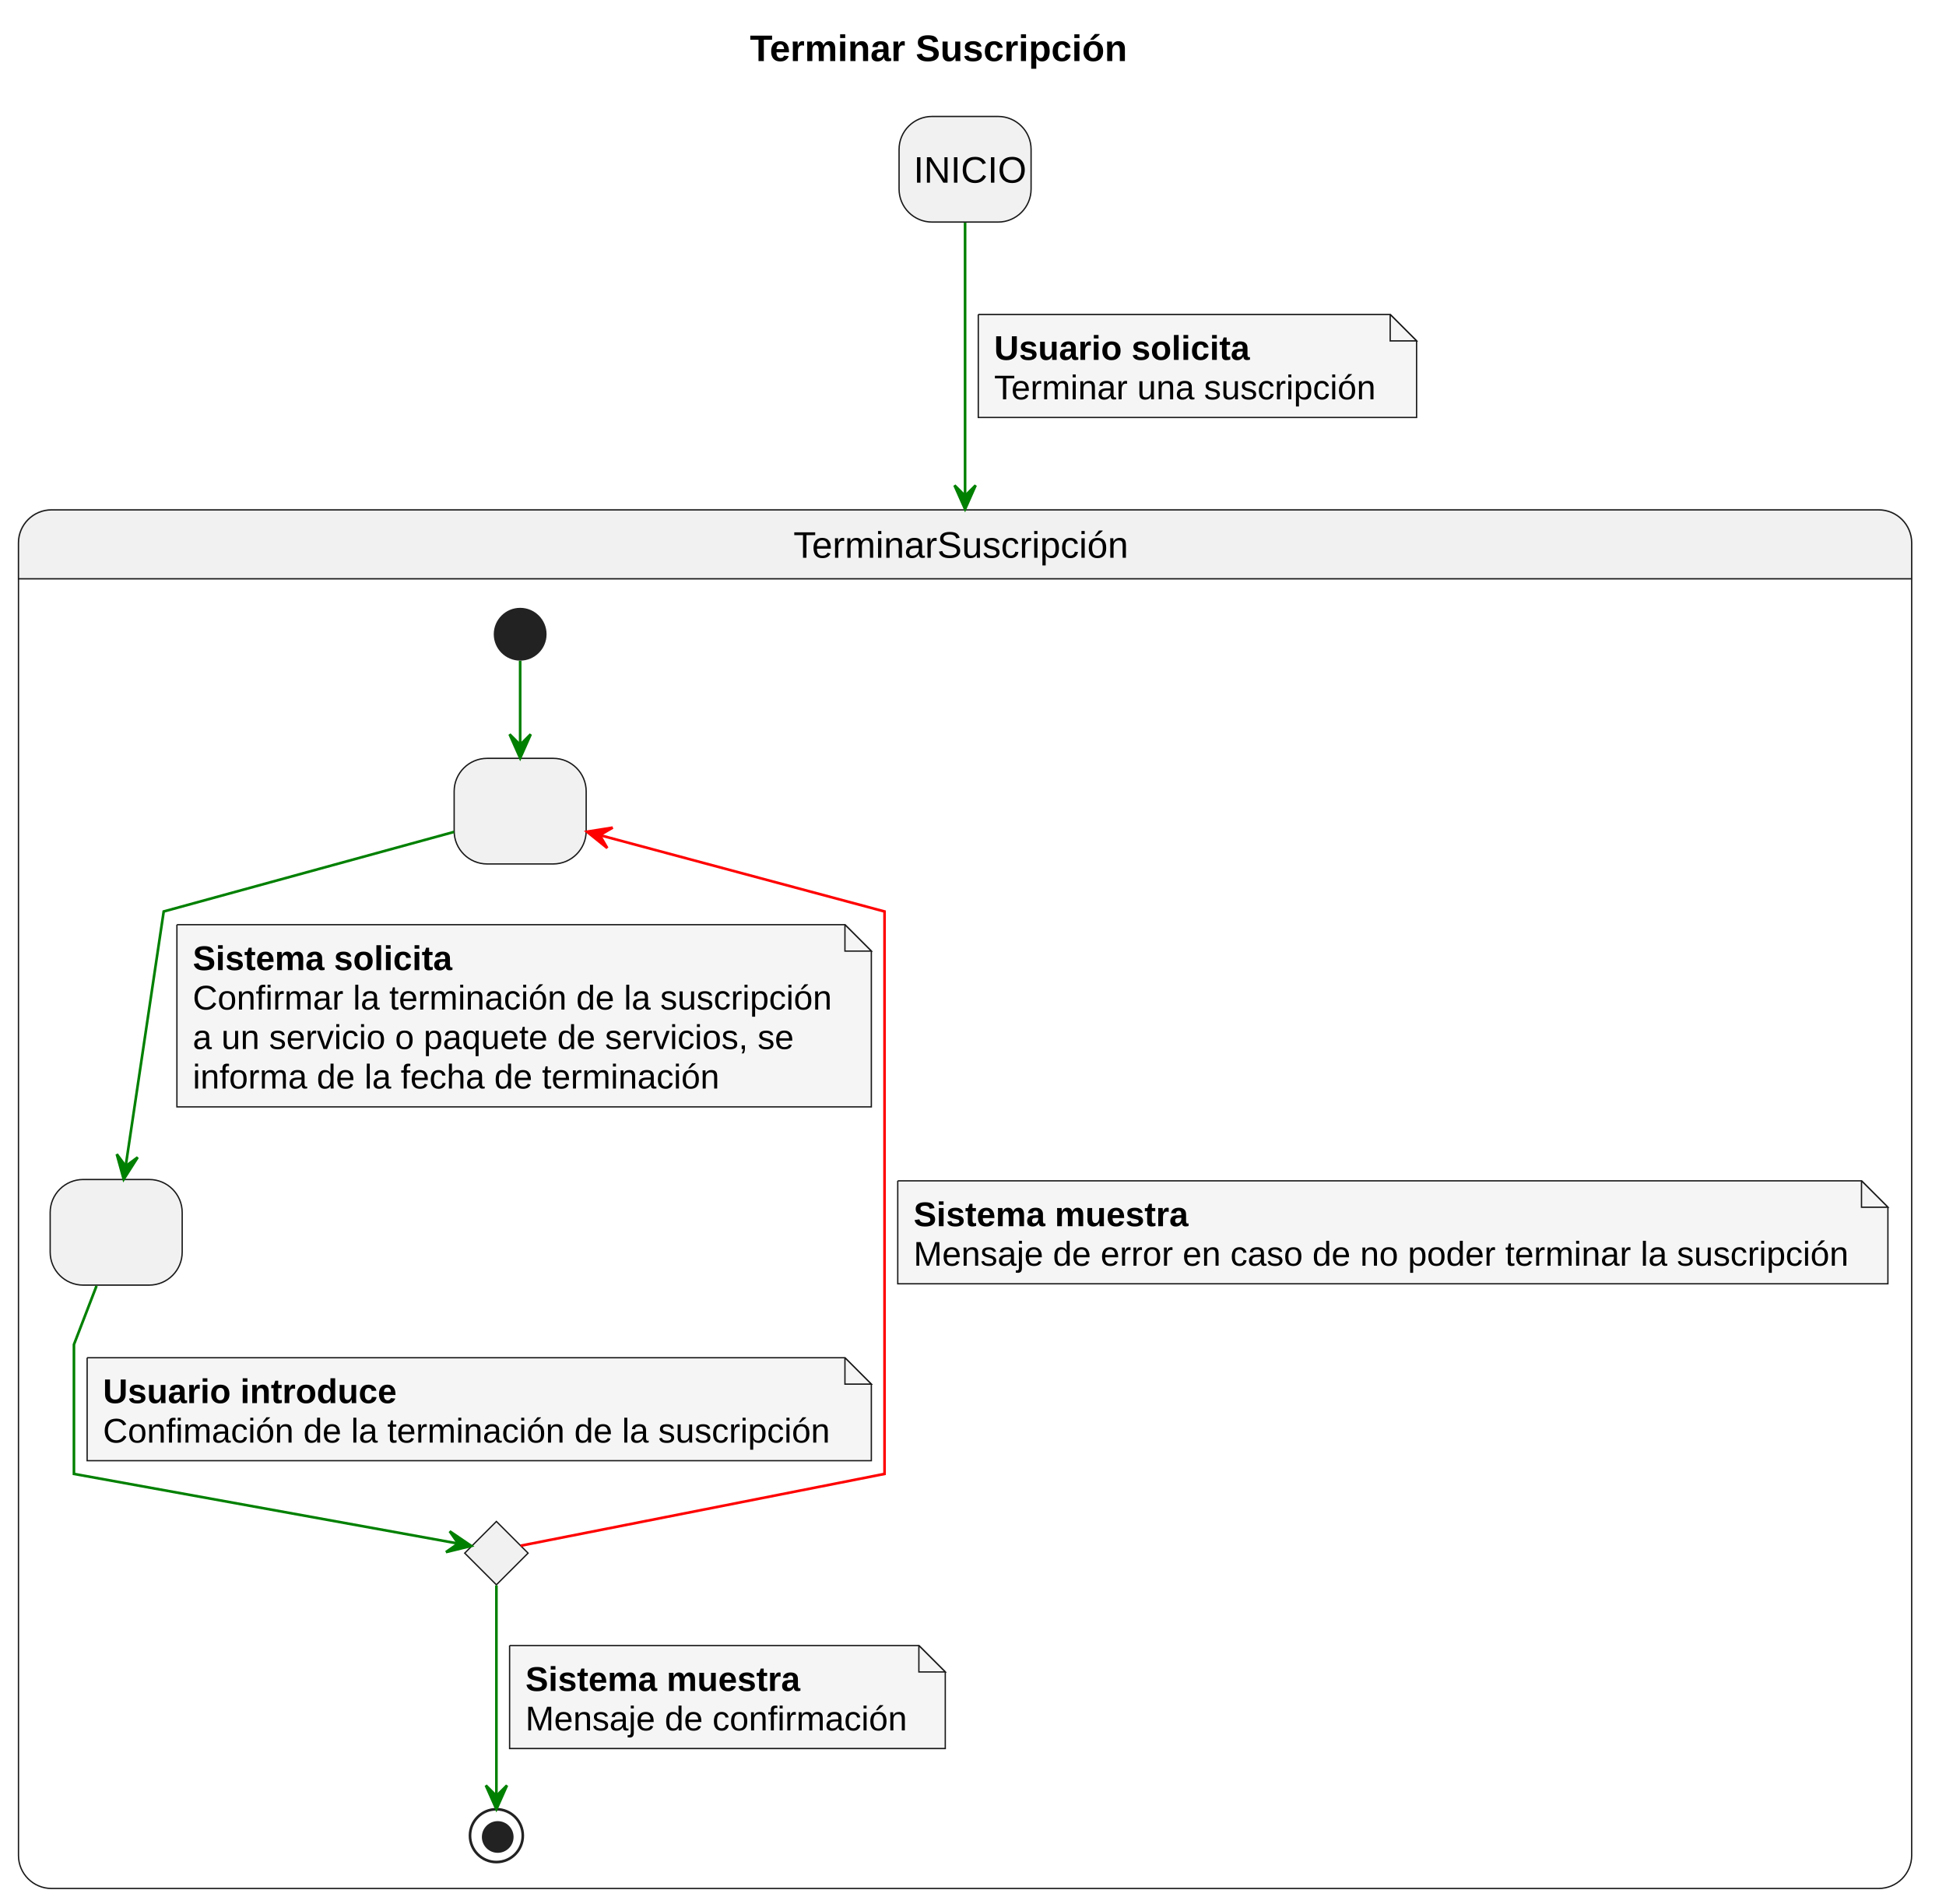
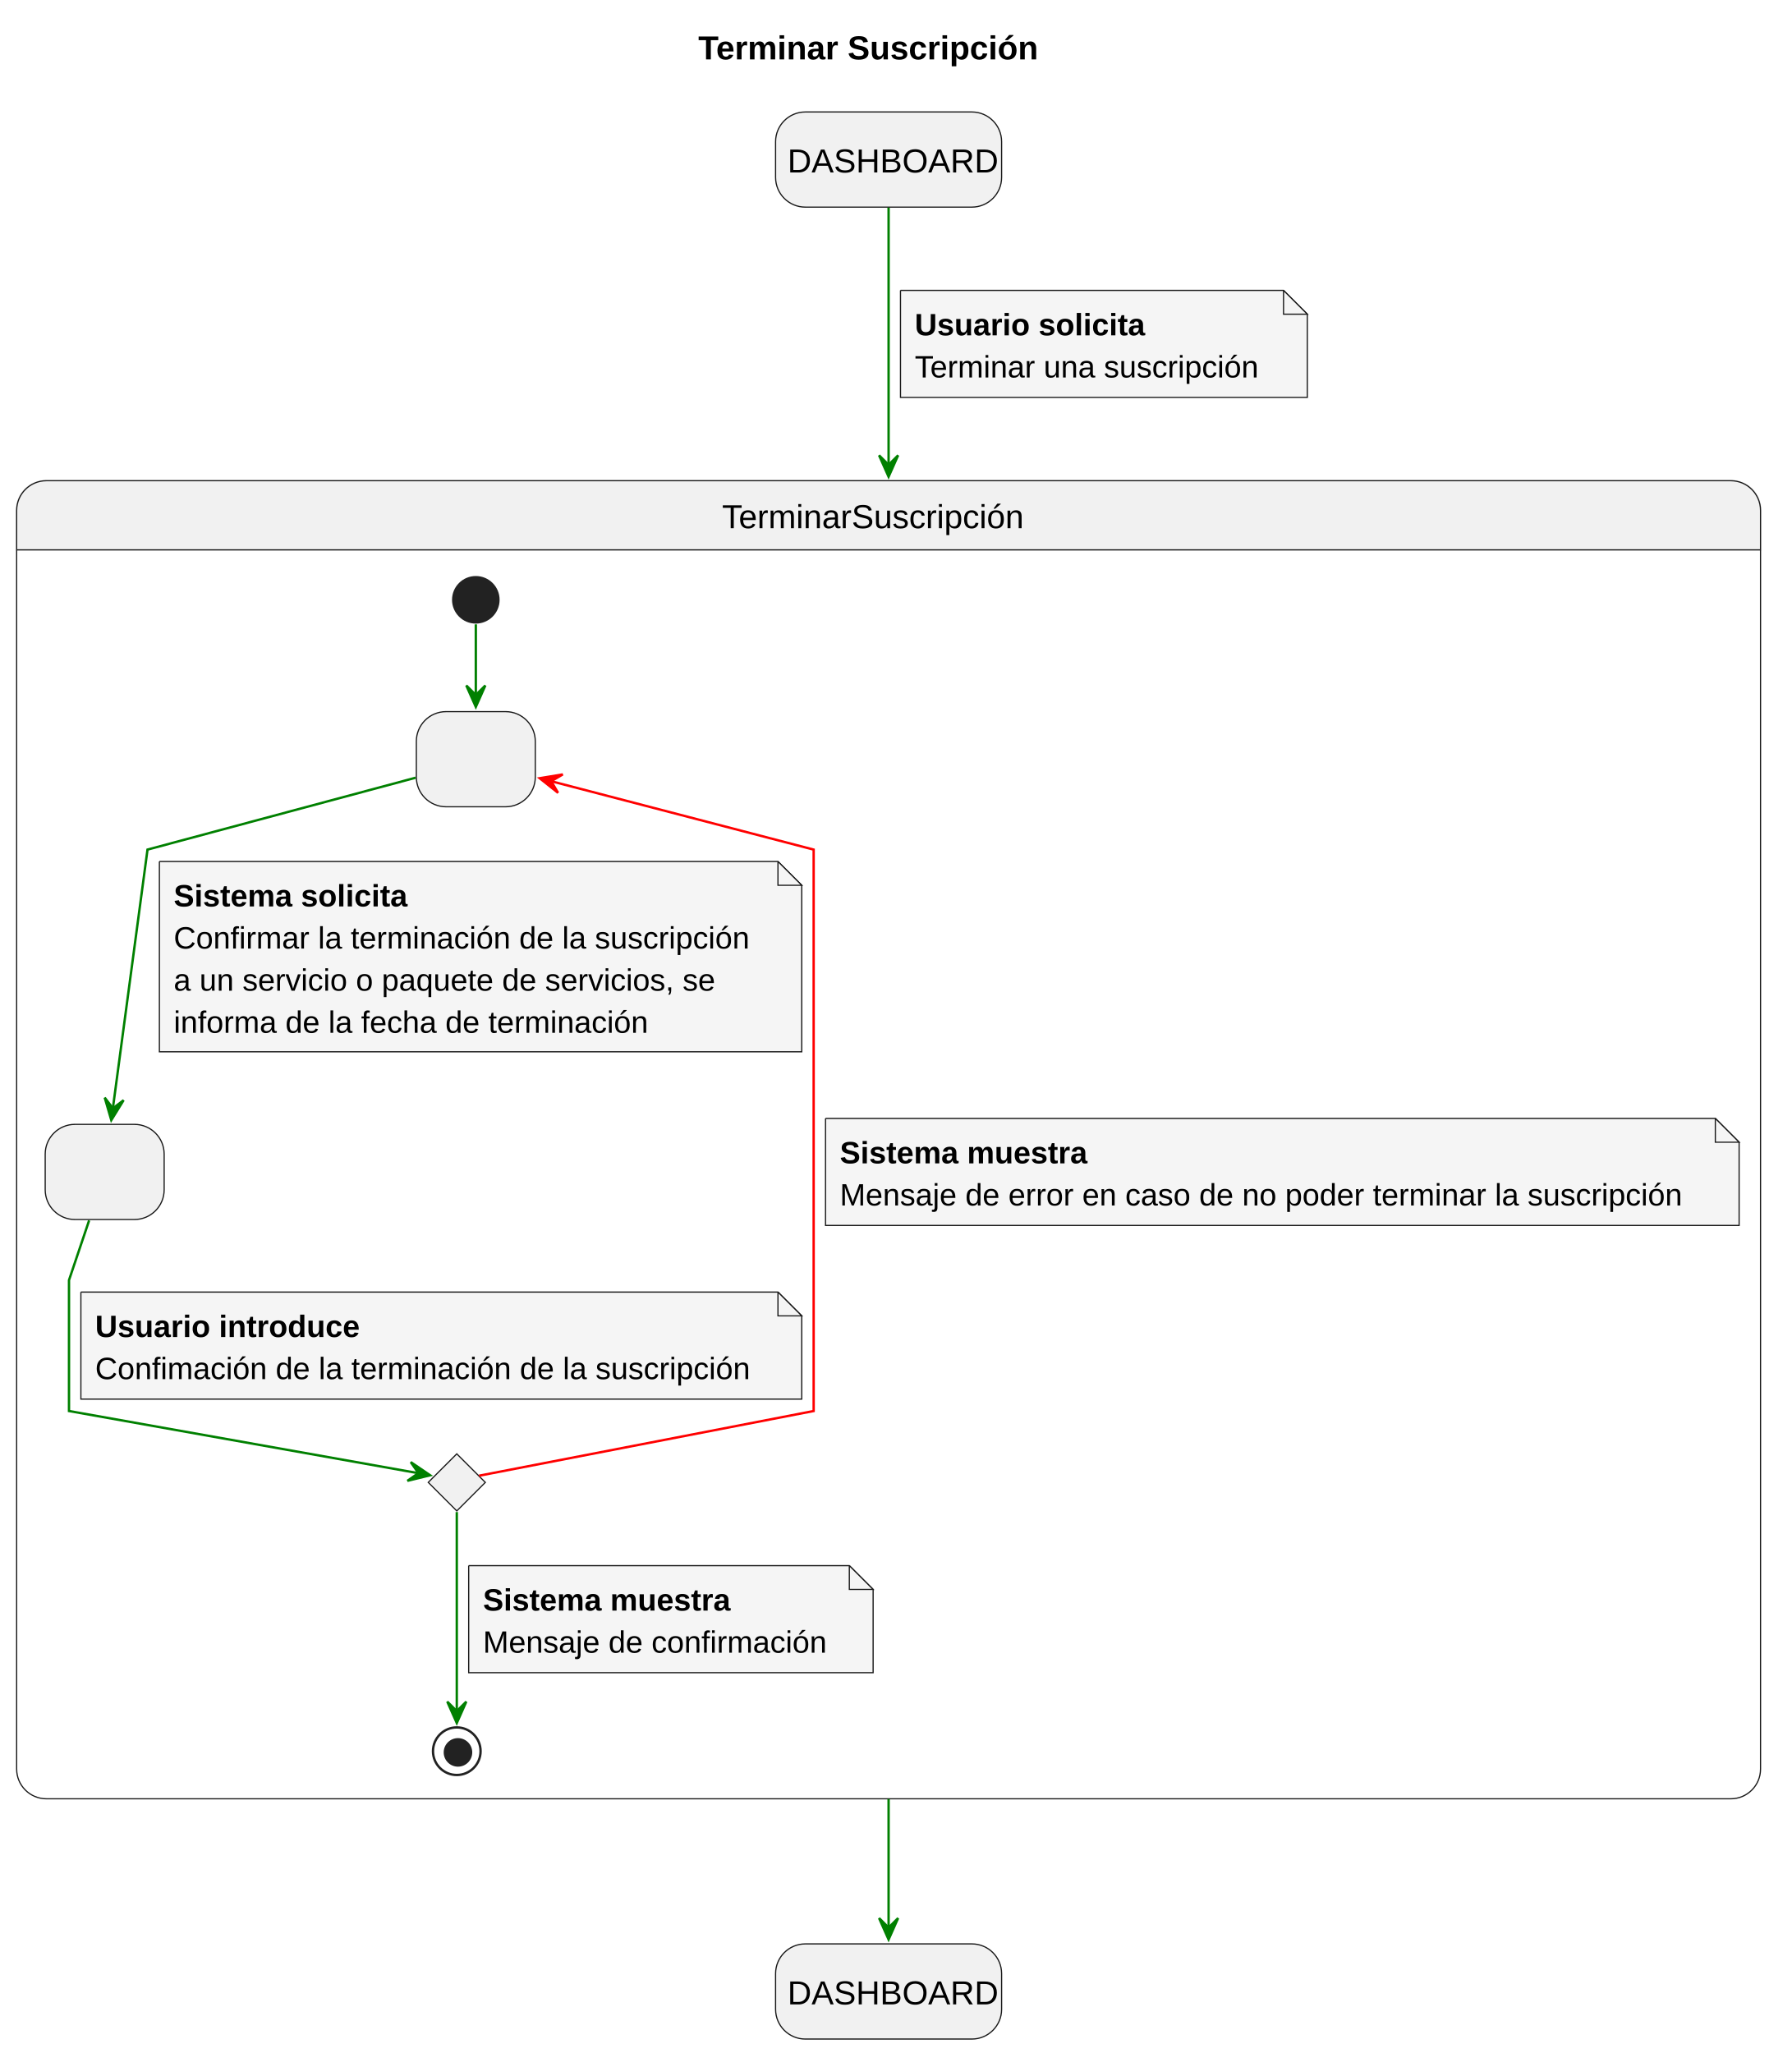
- <svg xmlns="http://www.w3.org/2000/svg" contentStyleType="text/css" height="721px" preserveAspectRatio="none" style="width:737px;height:721px;background:#FFFFFF;" version="1.1" viewBox="0 0 737 721" width="737px" zoomAndPan="magnify">
+ <svg xmlns="http://www.w3.org/2000/svg" contentStyleType="text/css" height="863px" preserveAspectRatio="none" style="width:753px;height:863px;background:#FFFFFF;" version="1.1" viewBox="0 0 753 863" width="753px" zoomAndPan="magnify">
  <defs />
  <g>
-     <rect fill="none" height="26.099" id="_title" style="stroke:none;stroke-width:1.0;" width="159" x="279" y="5" />
-     <text fill="#000000" font-family="Arial" font-size="14" font-weight="bold" lengthAdjust="spacing" textLength="149" x="284" y="23.132">Terminar Suscripción</text>
-     <rect fill="#F1F1F1" height="40" rx="12.5" ry="12.5" style="stroke:#181818;stroke-width:0.5;" width="50" x="340.5" y="44.099" />
-     <text fill="#000000" font-family="Arial" font-size="14" lengthAdjust="spacing" textLength="39" x="346" y="69.181">INICIO</text>
-     <path d="M19.5,193.099 L711.5,193.099 A12.5,12.5 0 0 1 724,205.599 L724,219.197 L7,219.197 L7,205.599 A12.5,12.5 0 0 1 19.5,193.099 " fill="#F1F1F1" style="stroke:#F1F1F1;stroke-width:1.0;" />
-     <rect fill="none" height="522.099" rx="12.5" ry="12.5" style="stroke:#181818;stroke-width:0.5;" width="717" x="7" y="193.099" />
-     <line style="stroke:#181818;stroke-width:0.5;" x1="7" x2="724" y1="219.197" y2="219.197" />
-     <text fill="#000000" font-family="Arial" font-size="14" lengthAdjust="spacing" textLength="130" x="300.5" y="211.231">TerminarSuscripción</text>
-     <rect fill="#F1F1F1" height="40" rx="12.5" ry="12.5" style="stroke:#181818;stroke-width:0.5;" width="50" x="172" y="287.197" />
-     <text fill="#000000" font-family="Arial" font-size="14" lengthAdjust="spacing" textLength="4" x="195" y="312.28"> </text>
-     <rect fill="#F1F1F1" height="40" rx="12.5" ry="12.5" style="stroke:#181818;stroke-width:0.5;" width="50" x="19" y="446.697" />
-     <text fill="#000000" font-family="Arial" font-size="14" lengthAdjust="spacing" textLength="4" x="42" y="471.78"> </text>
+     <rect fill="none" height="29.068" id="_title" style="stroke:none;stroke-width:1.0;" width="156" x="288.5" y="5" />
+     <text fill="#000000" font-family="Arial" font-size="14" font-weight="bold" lengthAdjust="spacing" textLength="146" x="293.5" y="24.966">Terminar Suscripción</text>
+     <rect fill="#F1F1F1" height="40" rx="12.5" ry="12.5" style="stroke:#181818;stroke-width:0.5;" width="95" x="326" y="817.138" />
+     <text fill="#000000" font-family="Arial" font-size="14" lengthAdjust="spacing" textLength="85" x="331" y="842.57">DASHBOARD</text>
+     <rect fill="#F1F1F1" height="40" rx="12.5" ry="12.5" style="stroke:#181818;stroke-width:0.5;" width="95" x="326" y="47.068" />
+     <text fill="#000000" font-family="Arial" font-size="14" lengthAdjust="spacing" textLength="85" x="331" y="72.5">DASHBOARD</text>
+     <path d="M19.5,202.068 L727.5,202.068 A12.5,12.5 0 0 1 740,214.568 L740,231.136 L7,231.136 L7,214.568 A12.5,12.5 0 0 1 19.5,202.068 " fill="#F1F1F1" style="stroke:#F1F1F1;stroke-width:1.0;" />
+     <rect fill="none" height="554.068" rx="12.5" ry="12.5" style="stroke:#181818;stroke-width:0.5;" width="733" x="7" y="202.068" />
+     <line style="stroke:#181818;stroke-width:0.5;" x1="7" x2="740" y1="231.136" y2="231.136" />
+     <text fill="#000000" font-family="Arial" font-size="14" lengthAdjust="spacing" textLength="140" x="303.5" y="222.034">TerminarSuscripción</text>
+     <rect fill="#F1F1F1" height="40" rx="12.5" ry="12.5" style="stroke:#181818;stroke-width:0.5;" width="50" x="175" y="299.136" />
+     <text fill="#000000" font-family="Arial" font-size="14" lengthAdjust="spacing" textLength="4" x="198" y="324.568"> </text>
+     <rect fill="#F1F1F1" height="40" rx="12.5" ry="12.5" style="stroke:#181818;stroke-width:0.5;" width="50" x="19" y="472.636" />
+     <text fill="#000000" font-family="Arial" font-size="14" lengthAdjust="spacing" textLength="4" x="42" y="498.068"> </text>
    <g id="elem_3">
-       <polygon fill="#F1F1F1" points="188,576.197,200,588.197,188,600.197,176,588.197,188,576.197" style="stroke:#181818;stroke-width:0.5;" />
+       <polygon fill="#F1F1F1" points="192,611.136,204,623.136,192,635.136,180,623.136,192,611.136" style="stroke:#181818;stroke-width:0.5;" />
    </g>
-     <ellipse cx="197" cy="240.197" fill="#222222" rx="10" ry="10" style="stroke:none;stroke-width:1.0;" />
-     <ellipse cx="188" cy="695.197" fill="none" rx="10" ry="10" style="stroke:#222222;stroke-width:1.0;" />
-     <ellipse cx="188.5" cy="695.697" fill="#222222" rx="6" ry="6" style="stroke:none;stroke-width:1.0;" />
+     <ellipse cx="200" cy="252.136" fill="#222222" rx="10" ry="10" style="stroke:none;stroke-width:1.0;" />
+     <ellipse cx="192" cy="736.136" fill="none" rx="10" ry="10" style="stroke:#222222;stroke-width:1.0;" />
+     <ellipse cx="192.5" cy="736.636" fill="#222222" rx="6" ry="6" style="stroke:none;stroke-width:1.0;" />
    <g id="link_*start*TerminarSuscripción_1">
-       <path d="M197,250.237 C197,258.387 197,270.757 197,281.797 " fill="none" id="*start*TerminarSuscripción-to-1" style="stroke:#008000;stroke-width:1.0;" />
-       <polygon fill="#008000" points="197,287.087,201,278.087,197,282.087,193,278.087,197,287.087" style="stroke:#008000;stroke-width:1.0;" />
+       <path d="M200,262.446 C200,270.236 200,281.736 200,292.266 " fill="none" id="*start*TerminarSuscripción-to-1" style="stroke:#008000;stroke-width:1.0;" />
+       <polygon fill="#008000" points="200,297.146,204,288.146,200,292.146,196,288.146,200,297.146" style="stroke:#008000;stroke-width:1.0;" />
    </g>
    <g id="link_1_2">
-       <path d="M171.92,315.067 C132.88,325.767 62,345.197 62,345.197 C62,345.197 52.85,406.457 47.6,441.617 " fill="none" id="1-to-2" style="stroke:#008000;stroke-width:1.0;" />
-       <polygon fill="#008000" points="46.85,446.607,52.143,438.302,47.593,441.663,44.232,437.113,46.85,446.607" style="stroke:#008000;stroke-width:1.0;" />
-       <path d="M67,350.197 L67,419.197 L330,419.197 L330,360.197 L320,350.197 L67,350.197 " fill="#F5F5F5" style="stroke:#181818;stroke-width:0.5;" />
-       <path d="M320,350.197 L320,360.197 L330,360.197 L320,350.197 " fill="#F5F5F5" style="stroke:#181818;stroke-width:0.5;" />
-       <text fill="#000000" font-family="Arial" font-size="13" font-weight="bold" lengthAdjust="spacing" textLength="100" x="73" y="367.391">Sistema solicita</text>
-       <text fill="#000000" font-family="Arial" font-size="13" lengthAdjust="spacing" textLength="242" x="73" y="382.34">Confirmar la terminación de la suscripción</text>
-       <text fill="#000000" font-family="Arial" font-size="13" lengthAdjust="spacing" textLength="227" x="73" y="397.289">a un servicio o paquete de servicios, se</text>
-       <text fill="#000000" font-family="Arial" font-size="13" lengthAdjust="spacing" textLength="198" x="73" y="412.237">informa de la fecha de terminación</text>
+       <path d="M174.69,326.926 C134.85,337.606 62,357.136 62,357.136 C62,357.136 52.67,426.876 47.44,465.916 " fill="none" id="1-to-2" style="stroke:#008000;stroke-width:1.0;" />
+       <polygon fill="#008000" points="46.78,470.866,51.952,462.484,47.451,465.911,44.024,461.41,46.78,470.866" style="stroke:#008000;stroke-width:1.0;" />
+       <path d="M67,362.136 L67,442.136 L337,442.136 L337,372.136 L327,362.136 L67,362.136 " fill="#F5F5F5" style="stroke:#181818;stroke-width:0.5;" />
+       <path d="M327,362.136 L327,372.136 L337,372.136 L327,362.136 " fill="#F5F5F5" style="stroke:#181818;stroke-width:0.5;" />
+       <text fill="#000000" font-family="Arial" font-size="13" font-weight="bold" lengthAdjust="spacing" textLength="102" x="73" y="381.033">Sistema solicita</text>
+       <text fill="#000000" font-family="Arial" font-size="13" lengthAdjust="spacing" textLength="249" x="73" y="398.739">Confirmar la terminación de la suscripción</text>
+       <text fill="#000000" font-family="Arial" font-size="13" lengthAdjust="spacing" textLength="229" x="73" y="416.445">a un servicio o paquete de servicios, se</text>
+       <text fill="#000000" font-family="Arial" font-size="13" lengthAdjust="spacing" textLength="206" x="73" y="434.151">informa de la fecha de terminación</text>
    </g>
    <g id="link_2_3">
-       <path d="M36.56,486.987 C32.38,497.827 28,509.197 28,509.197 C28,509.197 28,558.197 28,558.197 C28,558.197 133.4,577.297 173.11,584.497 " fill="none" id="2-to-3" style="stroke:#008000;stroke-width:1.0;" />
-       <polygon fill="#008000" points="178.47,585.467,170.322,579.934,173.549,584.58,168.903,587.808,178.47,585.467" style="stroke:#008000;stroke-width:1.0;" />
-       <path d="M33,514.197 L33,553.197 L330,553.197 L330,524.197 L320,514.197 L33,514.197 " fill="#F5F5F5" style="stroke:#181818;stroke-width:0.5;" />
-       <path d="M320,514.197 L320,524.197 L330,524.197 L320,514.197 " fill="#F5F5F5" style="stroke:#181818;stroke-width:0.5;" />
-       <text fill="#000000" font-family="Arial" font-size="13" font-weight="bold" lengthAdjust="spacing" textLength="112" x="39" y="531.391">Usuario introduce</text>
-       <text fill="#000000" font-family="Arial" font-size="13" lengthAdjust="spacing" textLength="276" x="39" y="546.34">Confimación de la terminación de la suscripción</text>
+       <path d="M37.46,513.026 C33.42,525.016 29,538.136 29,538.136 C29,538.136 29,593.136 29,593.136 C29,593.136 135.06,612.006 176.08,619.306 " fill="none" id="2-to-3" style="stroke:#008000;stroke-width:1.0;" />
+       <polygon fill="#008000" points="180.8,620.146,172.652,614.613,175.879,619.259,171.233,622.486,180.8,620.146" style="stroke:#008000;stroke-width:1.0;" />
+       <path d="M34,543.136 L34,588.136 L337,588.136 L337,553.136 L327,543.136 L34,543.136 " fill="#F5F5F5" style="stroke:#181818;stroke-width:0.5;" />
+       <path d="M327,543.136 L327,553.136 L337,553.136 L327,543.136 " fill="#F5F5F5" style="stroke:#181818;stroke-width:0.5;" />
+       <text fill="#000000" font-family="Arial" font-size="13" font-weight="bold" lengthAdjust="spacing" textLength="119" x="40" y="562.033">Usuario introduce</text>
+       <text fill="#000000" font-family="Arial" font-size="13" lengthAdjust="spacing" textLength="282" x="40" y="579.739">Confimación de la terminación de la suscripción</text>
    </g>
    <g id="link_3_1">
-       <path d="M197.2,585.387 C229.38,579.037 335,558.197 335,558.197 C335,558.197 335,345.197 335,345.197 C335,345.197 268.28,327.307 227.62,316.407 " fill="none" id="3-to-1" style="stroke:#FF0000;stroke-width:1.0;" />
-       <polygon fill="#FF0000" points="222.31,314.987,229.978,321.168,227.142,316.274,232.036,313.438,222.31,314.987" style="stroke:#FF0000;stroke-width:1.0;" />
-       <path d="M340,447.197 L340,486.197 L715,486.197 L715,457.197 L705,447.197 L340,447.197 " fill="#F5F5F5" style="stroke:#181818;stroke-width:0.5;" />
-       <path d="M705,447.197 L705,457.197 L715,457.197 L705,447.197 " fill="#F5F5F5" style="stroke:#181818;stroke-width:0.5;" />
-       <text fill="#000000" font-family="Arial" font-size="13" font-weight="bold" lengthAdjust="spacing" textLength="106" x="346" y="464.391">Sistema muestra</text>
-       <text fill="#000000" font-family="Arial" font-size="13" lengthAdjust="spacing" textLength="354" x="346" y="479.34">Mensaje de error en caso de no poder terminar la suscripción</text>
+       <path d="M201.38,620.326 C234.22,613.976 342,593.136 342,593.136 C342,593.136 342,357.136 342,357.136 C342,357.136 273.45,339.276 231.61,328.376 " fill="none" id="3-to-1" style="stroke:#FF0000;stroke-width:1.0;" />
+       <polygon fill="#FF0000" points="226.85,327.136,234.556,333.269,231.69,328.392,236.566,325.526,226.85,327.136" style="stroke:#FF0000;stroke-width:1.0;" />
+       <path d="M347,470.136 L347,515.136 L731,515.136 L731,480.136 L721,470.136 L347,470.136 " fill="#F5F5F5" style="stroke:#181818;stroke-width:0.5;" />
+       <path d="M721,470.136 L721,480.136 L731,480.136 L721,470.136 " fill="#F5F5F5" style="stroke:#181818;stroke-width:0.5;" />
+       <text fill="#000000" font-family="Arial" font-size="13" font-weight="bold" lengthAdjust="spacing" textLength="111" x="353" y="489.033">Sistema muestra</text>
+       <text fill="#000000" font-family="Arial" font-size="13" lengthAdjust="spacing" textLength="363" x="353" y="506.739">Mensaje de error en caso de no poder terminar la suscripción</text>
    </g>
    <g id="link_3_*end*TerminarSuscripción">
-       <path d="M188,600.437 C188,619.667 188,658.857 188,679.967 " fill="none" id="3-to-*end*TerminarSuscripción" style="stroke:#008000;stroke-width:1.0;" />
-       <polygon fill="#008000" points="188,685.167,192,676.167,188,680.167,184,676.167,188,685.167" style="stroke:#008000;stroke-width:1.0;" />
-       <path d="M193,623.197 L193,662.197 L358,662.197 L358,633.197 L348,623.197 L193,623.197 " fill="#F5F5F5" style="stroke:#181818;stroke-width:0.5;" />
-       <path d="M348,623.197 L348,633.197 L358,633.197 L348,623.197 " fill="#F5F5F5" style="stroke:#181818;stroke-width:0.5;" />
-       <text fill="#000000" font-family="Arial" font-size="13" font-weight="bold" lengthAdjust="spacing" textLength="106" x="199" y="640.391">Sistema muestra</text>
-       <text fill="#000000" font-family="Arial" font-size="13" lengthAdjust="spacing" textLength="144" x="199" y="655.34">Mensaje de confirmación</text>
+       <path d="M192,635.596 C192,655.576 192,696.806 192,719.426 " fill="none" id="3-to-*end*TerminarSuscripción" style="stroke:#008000;stroke-width:1.0;" />
+       <polygon fill="#008000" points="192,724.296,196,715.296,192,719.296,188,715.296,192,724.296" style="stroke:#008000;stroke-width:1.0;" />
+       <path d="M197,658.136 L197,703.136 L367,703.136 L367,668.136 L357,658.136 L197,658.136 " fill="#F5F5F5" style="stroke:#181818;stroke-width:0.5;" />
+       <path d="M357,658.136 L357,668.136 L367,668.136 L357,658.136 " fill="#F5F5F5" style="stroke:#181818;stroke-width:0.5;" />
+       <text fill="#000000" font-family="Arial" font-size="13" font-weight="bold" lengthAdjust="spacing" textLength="111" x="203" y="677.033">Sistema muestra</text>
+       <text fill="#000000" font-family="Arial" font-size="13" lengthAdjust="spacing" textLength="149" x="203" y="694.739">Mensaje de confirmación</text>
    </g>
-     <g id="link_INICIO_TerminarSuscripción">
-       <path d="M365.5,84.339 C365.5,106.059 365.5,144.099 365.5,187.739 " fill="none" id="INICIO-to-TerminarSuscripción" style="stroke:#008000;stroke-width:1.0;" />
-       <polygon fill="#008000" points="365.5,192.809,369.5,183.809,365.5,187.809,361.5,183.809,365.5,192.809" style="stroke:#008000;stroke-width:1.0;" />
-       <path d="M370.5,119.099 L370.5,158.099 L536.5,158.099 L536.5,129.099 L526.5,119.099 L370.5,119.099 " fill="#F5F5F5" style="stroke:#181818;stroke-width:0.5;" />
-       <path d="M526.5,119.099 L526.5,129.099 L536.5,129.099 L526.5,119.099 " fill="#F5F5F5" style="stroke:#181818;stroke-width:0.5;" />
-       <text fill="#000000" font-family="Arial" font-size="13" font-weight="bold" lengthAdjust="spacing" textLength="97" x="376.5" y="136.292">Usuario solicita</text>
-       <text fill="#000000" font-family="Arial" font-size="13" lengthAdjust="spacing" textLength="145" x="376.5" y="151.241">Terminar una suscripción</text>
+     <g id="link_DASHBOARD_TerminarSuscripción">
+       <path d="M373.5,87.298 C373.5,109.718 373.5,149.648 373.5,195.678 " fill="none" id="DASHBOARD-to-TerminarSuscripción" style="stroke:#008000;stroke-width:1.0;" />
+       <polygon fill="#008000" points="373.5,200.398,377.5,191.398,373.5,195.398,369.5,191.398,373.5,200.398" style="stroke:#008000;stroke-width:1.0;" />
+       <path d="M378.5,122.068 L378.5,167.068 L549.5,167.068 L549.5,132.068 L539.5,122.068 L378.5,122.068 " fill="#F5F5F5" style="stroke:#181818;stroke-width:0.5;" />
+       <path d="M539.5,122.068 L539.5,132.068 L549.5,132.068 L539.5,122.068 " fill="#F5F5F5" style="stroke:#181818;stroke-width:0.5;" />
+       <text fill="#000000" font-family="Arial" font-size="13" font-weight="bold" lengthAdjust="spacing" textLength="101" x="384.5" y="140.965">Usuario solicita</text>
+       <text fill="#000000" font-family="Arial" font-size="13" lengthAdjust="spacing" textLength="150" x="384.5" y="158.671">Terminar una suscripción</text>
+     </g>
+     <g id="link_TerminarSuscripción_endState">
+       <path d="M373.5,756.238 C373.5,777.748 373.5,796.468 373.5,810.378 " fill="none" id="TerminarSuscripción-to-endState" style="stroke:#008000;stroke-width:1.0;" />
+       <polygon fill="#008000" points="373.5,815.298,377.5,806.298,373.5,810.298,369.5,806.298,373.5,815.298" style="stroke:#008000;stroke-width:1.0;" />
    </g>
  </g>
</svg>
